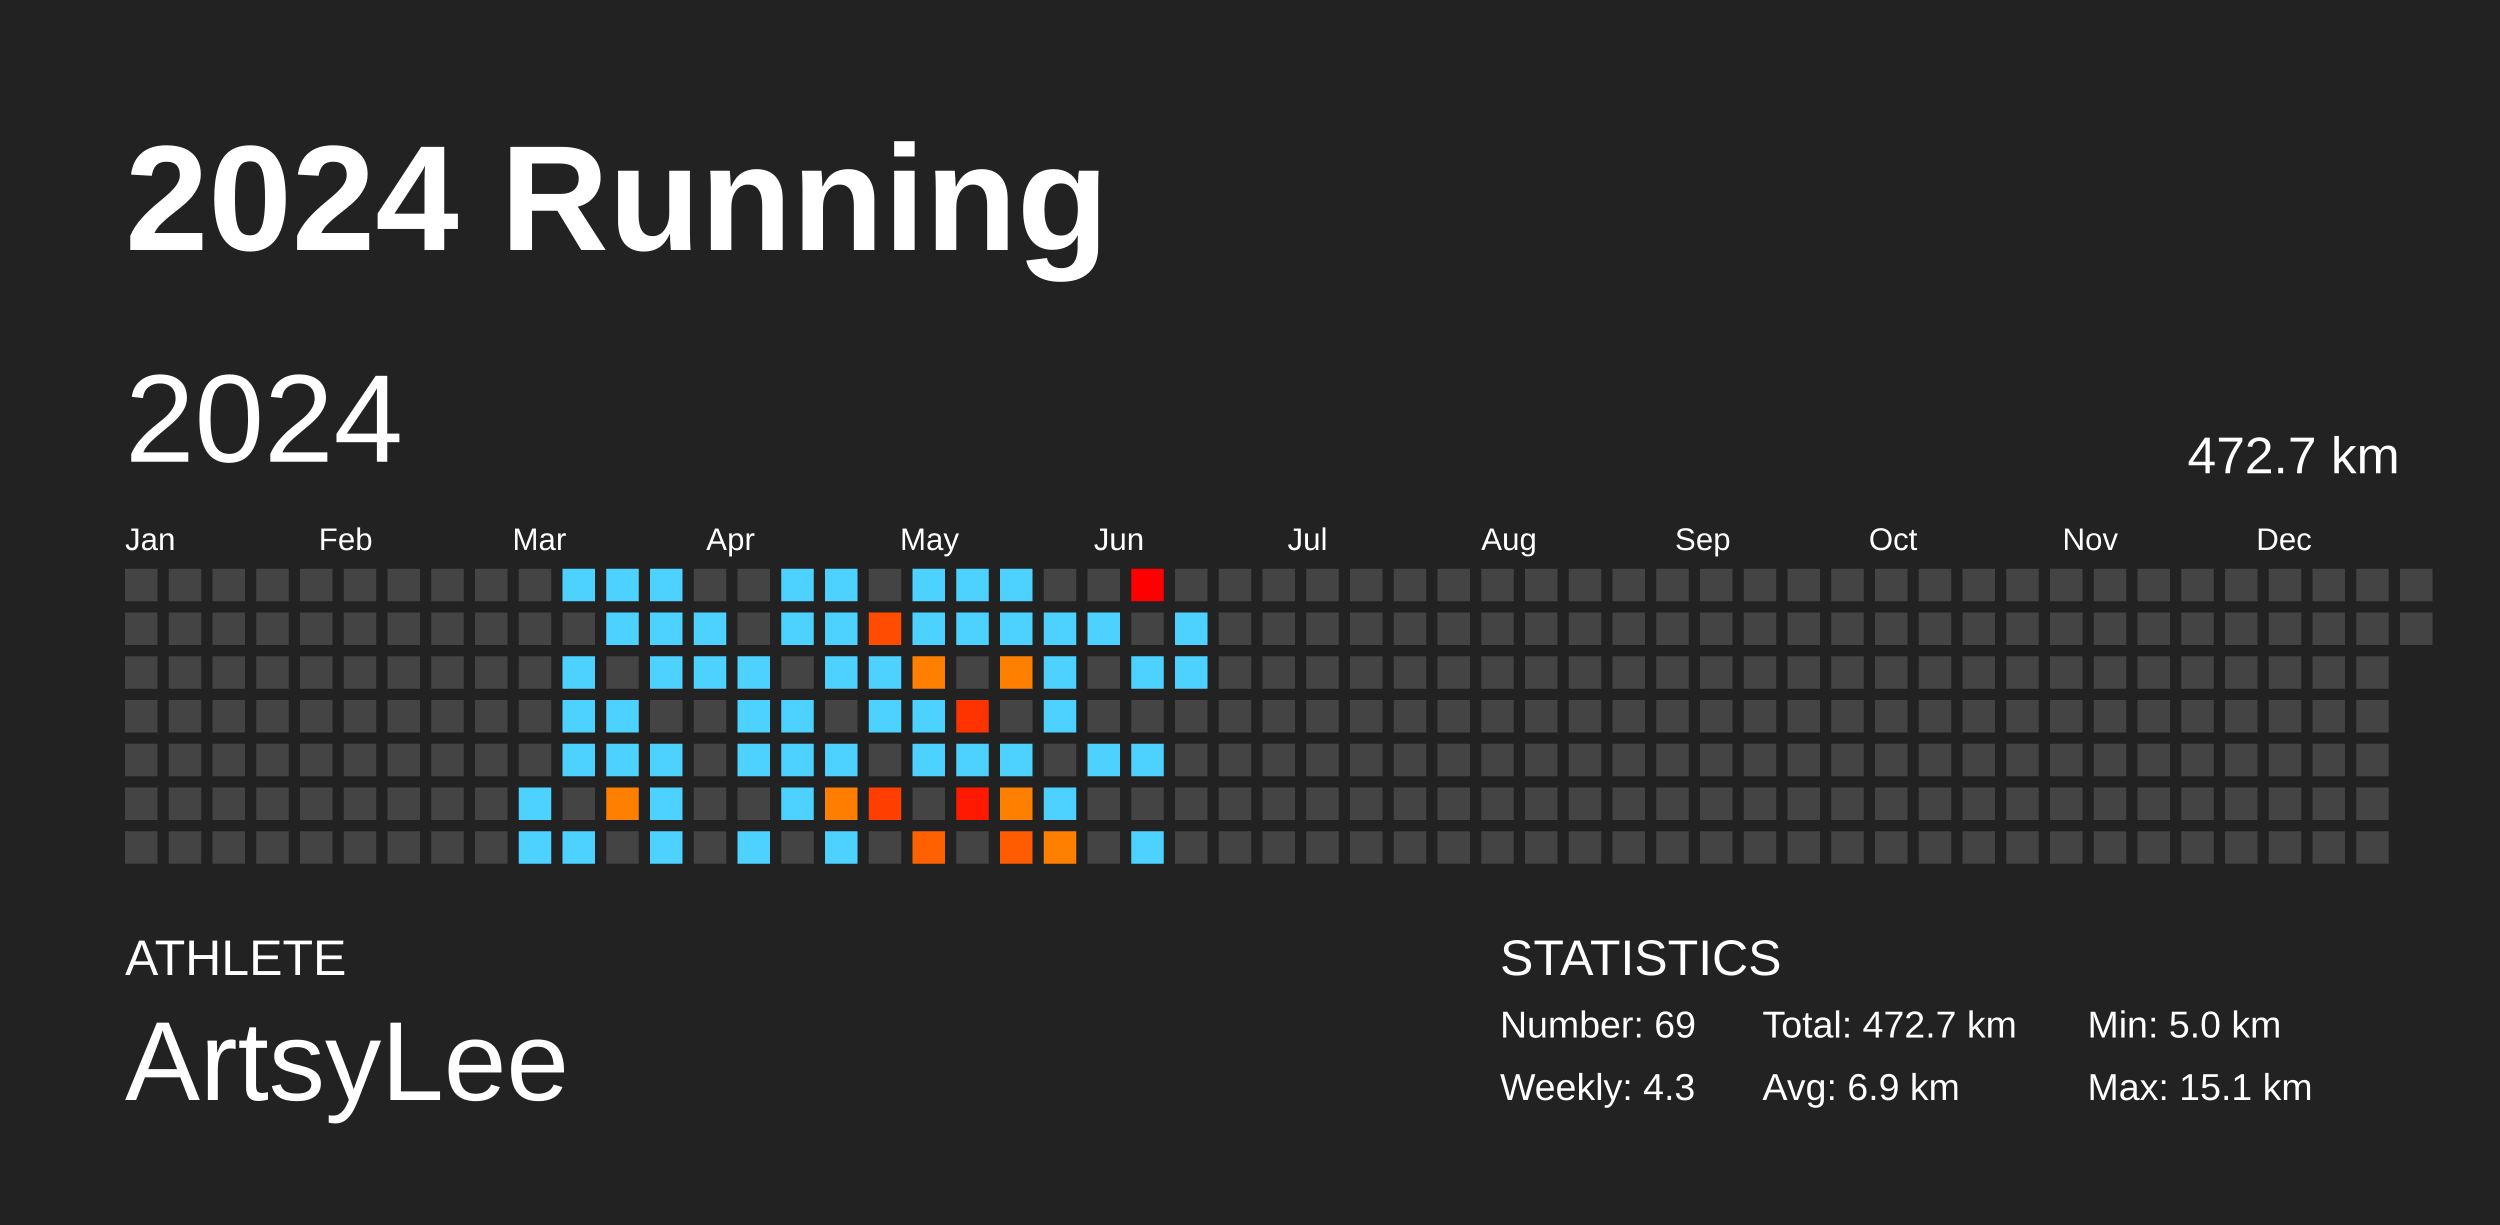
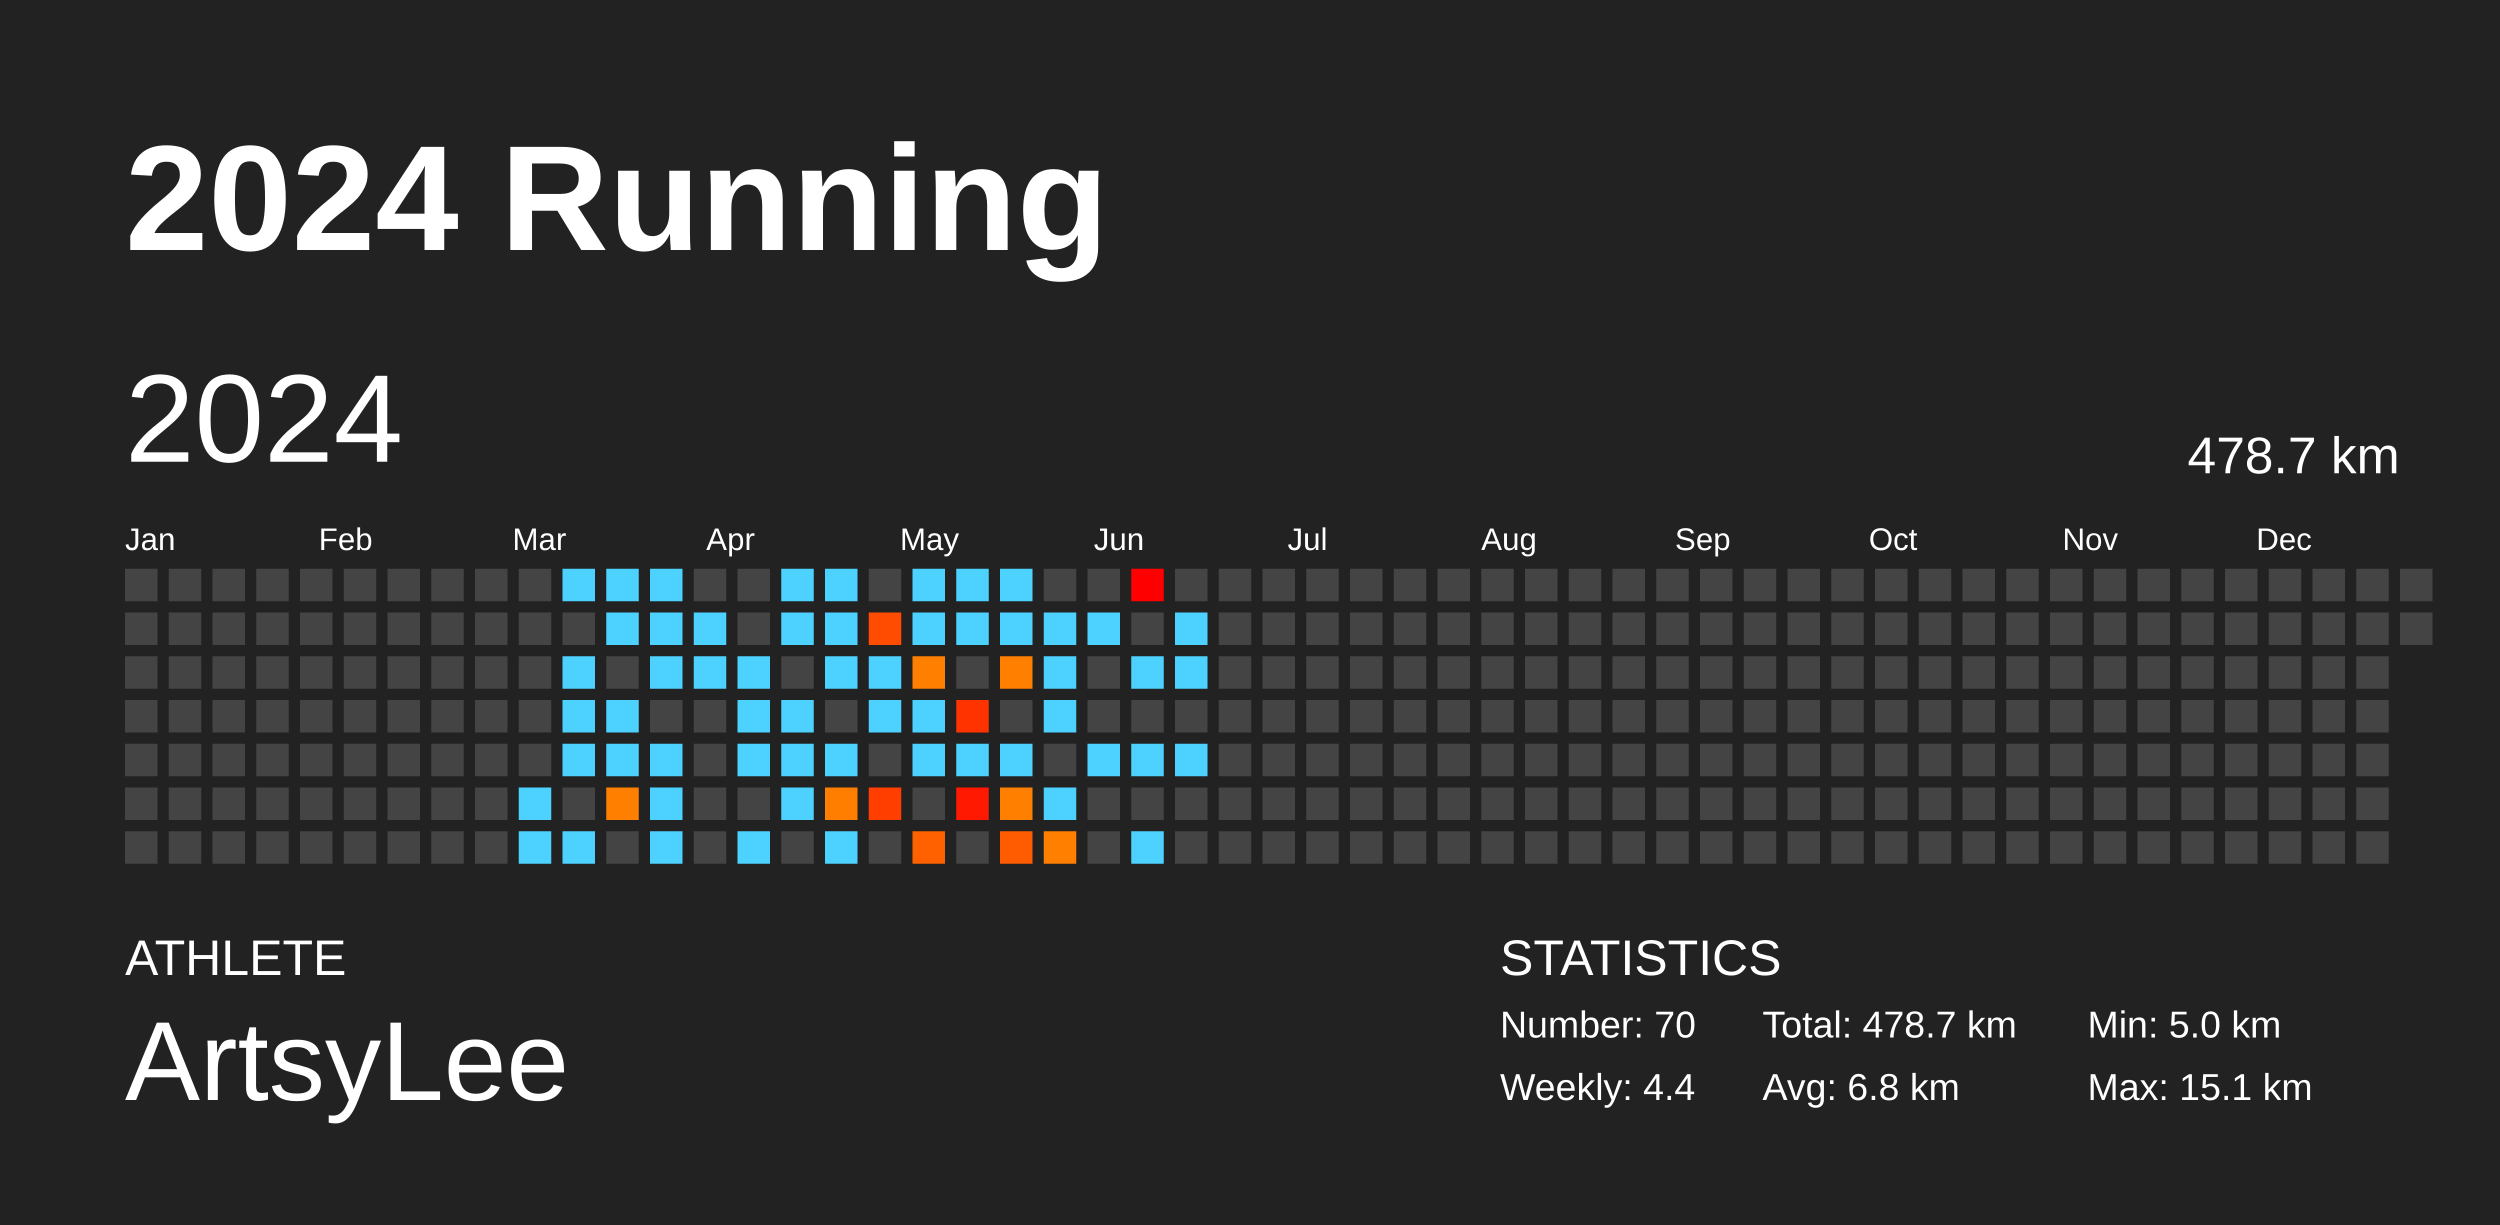
<svg xmlns="http://www.w3.org/2000/svg" baseProfile="full" height="98mm" version="1.1" viewBox="0,0,200,98" width="200mm">
  <defs />
  <rect fill="#222222" height="98" width="200" x="0" y="0" />
  <text fill="#FFFFFF" style="font-size:12px; font-family:Arial; font-weight:bold;" x="10" y="20">2024 Running</text>
  <text fill="#FFFFFF" style="font-size:4px; font-family:Arial" x="10" y="78">ATHLETE</text>
  <text fill="#FFFFFF" style="font-size:9px; font-family:Arial" x="10" y="88">ArtsyLee</text>
  <text fill="#FFFFFF" style="font-size:4px; font-family:Arial" x="120" y="78">STATISTICS</text>
-   <text fill="#FFFFFF" style="font-size:3px; font-family:Arial" x="120" y="83">Number: 69</text>
-   <text fill="#FFFFFF" style="font-size:3px; font-family:Arial" x="120" y="88">Weekly: 4.3</text>
-   <text fill="#FFFFFF" style="font-size:3px; font-family:Arial" x="141" y="83">Total: 472.7 km</text>
-   <text fill="#FFFFFF" style="font-size:3px; font-family:Arial" x="141" y="88">Avg: 6.9 km</text>
+   <text fill="#FFFFFF" style="font-size:3px; font-family:Arial" x="120" y="83">Number: 70</text>
+   <text fill="#FFFFFF" style="font-size:3px; font-family:Arial" x="120" y="88">Weekly: 4.4</text>
+   <text fill="#FFFFFF" style="font-size:3px; font-family:Arial" x="141" y="83">Total: 478.7 km</text>
+   <text fill="#FFFFFF" style="font-size:3px; font-family:Arial" x="141" y="88">Avg: 6.8 km</text>
  <text fill="#FFFFFF" style="font-size:3px; font-family:Arial" x="167" y="83">Min: 5.0 km</text>
  <text fill="#FFFFFF" style="font-size:3px; font-family:Arial" x="167" y="88">Max: 15.1 km</text>
  <text dominant-baseline="hanging" fill="#FFFFFF" style="font-size:10.0px; font-family:Arial;" x="10" y="30">2024</text>
-   <text dominant-baseline="hanging" fill="#FFFFFF" style="font-size:4.125px; font-family:Arial;" x="175" y="35">472.7 km</text>
+   <text dominant-baseline="hanging" fill="#FFFFFF" style="font-size:4.125px; font-family:Arial;" x="175" y="35">478.7 km</text>
  <text fill="#FFFFFF" style="font-size:2.5px; font-family:Arial" x="10.0" y="44">Jan</text>
  <text fill="#FFFFFF" style="font-size:2.5px; font-family:Arial" x="25.5" y="44">Feb</text>
  <text fill="#FFFFFF" style="font-size:2.5px; font-family:Arial" x="41.0" y="44">Mar</text>
  <text fill="#FFFFFF" style="font-size:2.5px; font-family:Arial" x="56.5" y="44">Apr</text>
  <text fill="#FFFFFF" style="font-size:2.5px; font-family:Arial" x="72.0" y="44">May</text>
  <text fill="#FFFFFF" style="font-size:2.5px; font-family:Arial" x="87.5" y="44">Jun</text>
  <text fill="#FFFFFF" style="font-size:2.5px; font-family:Arial" x="103.0" y="44">Jul</text>
  <text fill="#FFFFFF" style="font-size:2.5px; font-family:Arial" x="118.5" y="44">Aug</text>
  <text fill="#FFFFFF" style="font-size:2.5px; font-family:Arial" x="134.0" y="44">Sep</text>
  <text fill="#FFFFFF" style="font-size:2.5px; font-family:Arial" x="149.5" y="44">Oct</text>
  <text fill="#FFFFFF" style="font-size:2.5px; font-family:Arial" x="165.0" y="44">Nov</text>
  <text fill="#FFFFFF" style="font-size:2.5px; font-family:Arial" x="180.5" y="44">Dec</text>
  <rect fill="#444444" height="2.6" width="2.6" x="10.0" y="45.5" />
  <rect fill="#444444" height="2.6" width="2.6" x="10.0" y="49.0" />
  <rect fill="#444444" height="2.6" width="2.6" x="10.0" y="52.5" />
  <rect fill="#444444" height="2.6" width="2.6" x="10.0" y="56.0" />
  <rect fill="#444444" height="2.6" width="2.6" x="10.0" y="59.5" />
  <rect fill="#444444" height="2.6" width="2.6" x="10.0" y="63.0" />
  <rect fill="#444444" height="2.6" width="2.6" x="10.0" y="66.5" />
  <rect fill="#444444" height="2.6" width="2.6" x="13.5" y="45.5" />
  <rect fill="#444444" height="2.6" width="2.6" x="13.5" y="49.0" />
  <rect fill="#444444" height="2.6" width="2.6" x="13.5" y="52.5" />
  <rect fill="#444444" height="2.6" width="2.6" x="13.5" y="56.0" />
  <rect fill="#444444" height="2.6" width="2.6" x="13.5" y="59.5" />
  <rect fill="#444444" height="2.6" width="2.6" x="13.5" y="63.0" />
  <rect fill="#444444" height="2.6" width="2.6" x="13.5" y="66.5" />
  <rect fill="#444444" height="2.6" width="2.6" x="17.0" y="45.5" />
  <rect fill="#444444" height="2.6" width="2.6" x="17.0" y="49.0" />
  <rect fill="#444444" height="2.6" width="2.6" x="17.0" y="52.5" />
  <rect fill="#444444" height="2.6" width="2.6" x="17.0" y="56.0" />
  <rect fill="#444444" height="2.6" width="2.6" x="17.0" y="59.5" />
  <rect fill="#444444" height="2.6" width="2.6" x="17.0" y="63.0" />
  <rect fill="#444444" height="2.6" width="2.6" x="17.0" y="66.5" />
  <rect fill="#444444" height="2.6" width="2.6" x="20.5" y="45.5" />
  <rect fill="#444444" height="2.6" width="2.6" x="20.5" y="49.0" />
  <rect fill="#444444" height="2.6" width="2.6" x="20.5" y="52.5" />
  <rect fill="#444444" height="2.6" width="2.6" x="20.5" y="56.0" />
  <rect fill="#444444" height="2.6" width="2.6" x="20.5" y="59.5" />
  <rect fill="#444444" height="2.6" width="2.6" x="20.5" y="63.0" />
  <rect fill="#444444" height="2.6" width="2.6" x="20.5" y="66.5" />
  <rect fill="#444444" height="2.6" width="2.6" x="24.0" y="45.5" />
  <rect fill="#444444" height="2.6" width="2.6" x="24.0" y="49.0" />
  <rect fill="#444444" height="2.6" width="2.6" x="24.0" y="52.5" />
  <rect fill="#444444" height="2.6" width="2.6" x="24.0" y="56.0" />
  <rect fill="#444444" height="2.6" width="2.6" x="24.0" y="59.5" />
  <rect fill="#444444" height="2.6" width="2.6" x="24.0" y="63.0" />
  <rect fill="#444444" height="2.6" width="2.6" x="24.0" y="66.5" />
  <rect fill="#444444" height="2.6" width="2.6" x="27.5" y="45.5" />
  <rect fill="#444444" height="2.6" width="2.6" x="27.5" y="49.0" />
  <rect fill="#444444" height="2.6" width="2.6" x="27.5" y="52.5" />
  <rect fill="#444444" height="2.6" width="2.6" x="27.5" y="56.0" />
  <rect fill="#444444" height="2.6" width="2.6" x="27.5" y="59.5" />
  <rect fill="#444444" height="2.6" width="2.6" x="27.5" y="63.0" />
  <rect fill="#444444" height="2.6" width="2.6" x="27.5" y="66.5" />
  <rect fill="#444444" height="2.6" width="2.6" x="31.0" y="45.5" />
  <rect fill="#444444" height="2.6" width="2.6" x="31.0" y="49.0" />
  <rect fill="#444444" height="2.6" width="2.6" x="31.0" y="52.5" />
  <rect fill="#444444" height="2.6" width="2.6" x="31.0" y="56.0" />
  <rect fill="#444444" height="2.6" width="2.6" x="31.0" y="59.5" />
  <rect fill="#444444" height="2.6" width="2.6" x="31.0" y="63.0" />
  <rect fill="#444444" height="2.6" width="2.6" x="31.0" y="66.5" />
  <rect fill="#444444" height="2.6" width="2.6" x="34.5" y="45.5" />
  <rect fill="#444444" height="2.6" width="2.6" x="34.5" y="49.0" />
  <rect fill="#444444" height="2.6" width="2.6" x="34.5" y="52.5" />
  <rect fill="#444444" height="2.6" width="2.6" x="34.5" y="56.0" />
  <rect fill="#444444" height="2.6" width="2.6" x="34.5" y="59.5" />
  <rect fill="#444444" height="2.6" width="2.6" x="34.5" y="63.0" />
  <rect fill="#444444" height="2.6" width="2.6" x="34.5" y="66.5" />
  <rect fill="#444444" height="2.6" width="2.6" x="38.0" y="45.5" />
  <rect fill="#444444" height="2.6" width="2.6" x="38.0" y="49.0" />
  <rect fill="#444444" height="2.6" width="2.6" x="38.0" y="52.5" />
  <rect fill="#444444" height="2.6" width="2.6" x="38.0" y="56.0" />
  <rect fill="#444444" height="2.6" width="2.6" x="38.0" y="59.5" />
  <rect fill="#444444" height="2.6" width="2.6" x="38.0" y="63.0" />
  <rect fill="#444444" height="2.6" width="2.6" x="38.0" y="66.5" />
  <rect fill="#444444" height="2.6" width="2.6" x="41.5" y="45.5" />
  <rect fill="#444444" height="2.6" width="2.6" x="41.5" y="49.0" />
  <rect fill="#444444" height="2.6" width="2.6" x="41.5" y="52.5" />
  <rect fill="#444444" height="2.6" width="2.6" x="41.5" y="56.0" />
  <rect fill="#444444" height="2.6" width="2.6" x="41.5" y="59.5" />
  <rect fill="#4dd2ff" height="2.6" width="2.6" x="41.5" y="63.0" />
  <rect fill="#4dd2ff" height="2.6" width="2.6" x="41.5" y="66.5" />
  <rect fill="#4dd2ff" height="2.6" width="2.6" x="45.0" y="45.5" />
  <rect fill="#444444" height="2.6" width="2.6" x="45.0" y="49.0" />
  <rect fill="#4dd2ff" height="2.6" width="2.6" x="45.0" y="52.5" />
  <rect fill="#4dd2ff" height="2.6" width="2.6" x="45.0" y="56.0" />
  <rect fill="#4dd2ff" height="2.6" width="2.6" x="45.0" y="59.5" />
  <rect fill="#444444" height="2.6" width="2.6" x="45.0" y="63.0" />
  <rect fill="#4dd2ff" height="2.6" width="2.6" x="45.0" y="66.5" />
  <rect fill="#4dd2ff" height="2.6" width="2.6" x="48.5" y="45.5" />
  <rect fill="#4dd2ff" height="2.6" width="2.6" x="48.5" y="49.0" />
  <rect fill="#444444" height="2.6" width="2.6" x="48.5" y="52.5" />
  <rect fill="#4dd2ff" height="2.6" width="2.6" x="48.5" y="56.0" />
  <rect fill="#4dd2ff" height="2.6" width="2.6" x="48.5" y="59.5" />
  <rect fill="#ff7f00" height="2.6" width="2.6" x="48.5" y="63.0" />
  <rect fill="#444444" height="2.6" width="2.6" x="48.5" y="66.5" />
  <rect fill="#4dd2ff" height="2.6" width="2.6" x="52.0" y="45.5" />
  <rect fill="#4dd2ff" height="2.6" width="2.6" x="52.0" y="49.0" />
  <rect fill="#4dd2ff" height="2.6" width="2.6" x="52.0" y="52.5" />
  <rect fill="#444444" height="2.6" width="2.6" x="52.0" y="56.0" />
  <rect fill="#4dd2ff" height="2.6" width="2.6" x="52.0" y="59.5" />
  <rect fill="#4dd2ff" height="2.6" width="2.6" x="52.0" y="63.0" />
  <rect fill="#4dd2ff" height="2.6" width="2.6" x="52.0" y="66.5" />
  <rect fill="#444444" height="2.6" width="2.6" x="55.5" y="45.5" />
  <rect fill="#4dd2ff" height="2.6" width="2.6" x="55.5" y="49.0" />
  <rect fill="#4dd2ff" height="2.6" width="2.6" x="55.5" y="52.5" />
  <rect fill="#444444" height="2.6" width="2.6" x="55.5" y="56.0" />
  <rect fill="#444444" height="2.6" width="2.6" x="55.5" y="59.5" />
  <rect fill="#444444" height="2.6" width="2.6" x="55.5" y="63.0" />
  <rect fill="#444444" height="2.6" width="2.6" x="55.5" y="66.5" />
  <rect fill="#444444" height="2.6" width="2.6" x="59.0" y="45.5" />
  <rect fill="#444444" height="2.6" width="2.6" x="59.0" y="49.0" />
  <rect fill="#4dd2ff" height="2.6" width="2.6" x="59.0" y="52.5" />
  <rect fill="#4dd2ff" height="2.6" width="2.6" x="59.0" y="56.0" />
  <rect fill="#4dd2ff" height="2.6" width="2.6" x="59.0" y="59.5" />
  <rect fill="#444444" height="2.6" width="2.6" x="59.0" y="63.0" />
  <rect fill="#4dd2ff" height="2.6" width="2.6" x="59.0" y="66.5" />
  <rect fill="#4dd2ff" height="2.6" width="2.6" x="62.5" y="45.5" />
  <rect fill="#4dd2ff" height="2.6" width="2.6" x="62.5" y="49.0" />
  <rect fill="#444444" height="2.6" width="2.6" x="62.5" y="52.5" />
  <rect fill="#4dd2ff" height="2.6" width="2.6" x="62.5" y="56.0" />
  <rect fill="#4dd2ff" height="2.6" width="2.6" x="62.5" y="59.5" />
  <rect fill="#4dd2ff" height="2.6" width="2.6" x="62.5" y="63.0" />
  <rect fill="#444444" height="2.6" width="2.6" x="62.5" y="66.5" />
  <rect fill="#4dd2ff" height="2.6" width="2.6" x="66.0" y="45.5" />
  <rect fill="#4dd2ff" height="2.6" width="2.6" x="66.0" y="49.0" />
  <rect fill="#4dd2ff" height="2.6" width="2.6" x="66.0" y="52.5" />
  <rect fill="#444444" height="2.6" width="2.6" x="66.0" y="56.0" />
  <rect fill="#4dd2ff" height="2.6" width="2.6" x="66.0" y="59.5" />
  <rect fill="#ff7e00" height="2.6" width="2.6" x="66.0" y="63.0" />
  <rect fill="#4dd2ff" height="2.6" width="2.6" x="66.0" y="66.5" />
  <rect fill="#444444" height="2.6" width="2.6" x="69.5" y="45.5" />
  <rect fill="#ff4c00" height="2.6" width="2.6" x="69.5" y="49.0" />
  <rect fill="#4dd2ff" height="2.6" width="2.6" x="69.5" y="52.5" />
  <rect fill="#4dd2ff" height="2.6" width="2.6" x="69.5" y="56.0" />
  <rect fill="#444444" height="2.6" width="2.6" x="69.5" y="59.5" />
  <rect fill="#ff3e00" height="2.6" width="2.6" x="69.5" y="63.0" />
  <rect fill="#444444" height="2.6" width="2.6" x="69.5" y="66.5" />
  <rect fill="#4dd2ff" height="2.6" width="2.6" x="73.0" y="45.5" />
  <rect fill="#4dd2ff" height="2.6" width="2.6" x="73.0" y="49.0" />
  <rect fill="#ff7f00" height="2.6" width="2.6" x="73.0" y="52.5" />
  <rect fill="#4dd2ff" height="2.6" width="2.6" x="73.0" y="56.0" />
  <rect fill="#4dd2ff" height="2.6" width="2.6" x="73.0" y="59.5" />
  <rect fill="#444444" height="2.6" width="2.6" x="73.0" y="63.0" />
  <rect fill="#ff6100" height="2.6" width="2.6" x="73.0" y="66.5" />
  <rect fill="#4dd2ff" height="2.6" width="2.6" x="76.5" y="45.5" />
  <rect fill="#4dd2ff" height="2.6" width="2.6" x="76.5" y="49.0" />
  <rect fill="#444444" height="2.6" width="2.6" x="76.5" y="52.5" />
  <rect fill="#ff3300" height="2.6" width="2.6" x="76.5" y="56.0" />
  <rect fill="#4dd2ff" height="2.6" width="2.6" x="76.5" y="59.5" />
  <rect fill="#ff1900" height="2.6" width="2.6" x="76.5" y="63.0" />
  <rect fill="#444444" height="2.6" width="2.6" x="76.5" y="66.5" />
  <rect fill="#4dd2ff" height="2.6" width="2.6" x="80.0" y="45.5" />
  <rect fill="#4dd2ff" height="2.6" width="2.6" x="80.0" y="49.0" />
  <rect fill="#ff7f00" height="2.6" width="2.6" x="80.0" y="52.5" />
  <rect fill="#444444" height="2.6" width="2.6" x="80.0" y="56.0" />
  <rect fill="#4dd2ff" height="2.6" width="2.6" x="80.0" y="59.5" />
  <rect fill="#ff7f00" height="2.6" width="2.6" x="80.0" y="63.0" />
  <rect fill="#ff5b00" height="2.6" width="2.6" x="80.0" y="66.5" />
  <rect fill="#444444" height="2.6" width="2.6" x="83.5" y="45.5" />
  <rect fill="#4dd2ff" height="2.6" width="2.6" x="83.5" y="49.0" />
  <rect fill="#4dd2ff" height="2.6" width="2.6" x="83.5" y="52.5" />
  <rect fill="#4dd2ff" height="2.6" width="2.6" x="83.5" y="56.0" />
  <rect fill="#444444" height="2.6" width="2.6" x="83.5" y="59.5" />
  <rect fill="#4dd2ff" height="2.6" width="2.6" x="83.5" y="63.0" />
  <rect fill="#ff8000" height="2.6" width="2.6" x="83.5" y="66.5" />
  <rect fill="#444444" height="2.6" width="2.6" x="87.0" y="45.5" />
  <rect fill="#4dd2ff" height="2.6" width="2.6" x="87.0" y="49.0" />
  <rect fill="#444444" height="2.6" width="2.6" x="87.0" y="52.5" />
  <rect fill="#444444" height="2.6" width="2.6" x="87.0" y="56.0" />
  <rect fill="#4dd2ff" height="2.6" width="2.6" x="87.0" y="59.5" />
  <rect fill="#444444" height="2.6" width="2.6" x="87.0" y="63.0" />
  <rect fill="#444444" height="2.6" width="2.6" x="87.0" y="66.5" />
  <rect fill="#ff0000" height="2.6" width="2.6" x="90.5" y="45.5" />
  <rect fill="#444444" height="2.6" width="2.6" x="90.5" y="49.0" />
  <rect fill="#4dd2ff" height="2.6" width="2.6" x="90.5" y="52.5" />
  <rect fill="#444444" height="2.6" width="2.6" x="90.5" y="56.0" />
  <rect fill="#4dd2ff" height="2.6" width="2.6" x="90.5" y="59.5" />
  <rect fill="#444444" height="2.6" width="2.6" x="90.5" y="63.0" />
  <rect fill="#4dd2ff" height="2.6" width="2.6" x="90.5" y="66.5" />
  <rect fill="#444444" height="2.6" width="2.6" x="94.0" y="45.5" />
  <rect fill="#4dd2ff" height="2.6" width="2.6" x="94.0" y="49.0" />
  <rect fill="#4dd2ff" height="2.6" width="2.6" x="94.0" y="52.5" />
  <rect fill="#444444" height="2.6" width="2.6" x="94.0" y="56.0" />
-   <rect fill="#444444" height="2.6" width="2.6" x="94.0" y="59.5" />
+   <rect fill="#4dd2ff" height="2.6" width="2.6" x="94.0" y="59.5" />
  <rect fill="#444444" height="2.6" width="2.6" x="94.0" y="63.0" />
  <rect fill="#444444" height="2.6" width="2.6" x="94.0" y="66.5" />
  <rect fill="#444444" height="2.6" width="2.6" x="97.5" y="45.5" />
  <rect fill="#444444" height="2.6" width="2.6" x="97.5" y="49.0" />
  <rect fill="#444444" height="2.6" width="2.6" x="97.5" y="52.5" />
  <rect fill="#444444" height="2.6" width="2.6" x="97.5" y="56.0" />
  <rect fill="#444444" height="2.6" width="2.6" x="97.5" y="59.5" />
  <rect fill="#444444" height="2.6" width="2.6" x="97.5" y="63.0" />
  <rect fill="#444444" height="2.6" width="2.6" x="97.5" y="66.5" />
  <rect fill="#444444" height="2.6" width="2.6" x="101.0" y="45.5" />
  <rect fill="#444444" height="2.6" width="2.6" x="101.0" y="49.0" />
  <rect fill="#444444" height="2.6" width="2.6" x="101.0" y="52.5" />
  <rect fill="#444444" height="2.6" width="2.6" x="101.0" y="56.0" />
  <rect fill="#444444" height="2.6" width="2.6" x="101.0" y="59.5" />
  <rect fill="#444444" height="2.6" width="2.6" x="101.0" y="63.0" />
  <rect fill="#444444" height="2.6" width="2.6" x="101.0" y="66.5" />
  <rect fill="#444444" height="2.6" width="2.6" x="104.5" y="45.5" />
  <rect fill="#444444" height="2.6" width="2.6" x="104.5" y="49.0" />
  <rect fill="#444444" height="2.6" width="2.6" x="104.5" y="52.5" />
  <rect fill="#444444" height="2.6" width="2.6" x="104.5" y="56.0" />
  <rect fill="#444444" height="2.6" width="2.6" x="104.5" y="59.5" />
  <rect fill="#444444" height="2.6" width="2.6" x="104.5" y="63.0" />
  <rect fill="#444444" height="2.6" width="2.6" x="104.5" y="66.5" />
  <rect fill="#444444" height="2.6" width="2.6" x="108.0" y="45.5" />
  <rect fill="#444444" height="2.6" width="2.6" x="108.0" y="49.0" />
  <rect fill="#444444" height="2.6" width="2.6" x="108.0" y="52.5" />
  <rect fill="#444444" height="2.6" width="2.6" x="108.0" y="56.0" />
  <rect fill="#444444" height="2.6" width="2.6" x="108.0" y="59.5" />
  <rect fill="#444444" height="2.6" width="2.6" x="108.0" y="63.0" />
  <rect fill="#444444" height="2.6" width="2.6" x="108.0" y="66.5" />
  <rect fill="#444444" height="2.6" width="2.6" x="111.5" y="45.5" />
  <rect fill="#444444" height="2.6" width="2.6" x="111.5" y="49.0" />
  <rect fill="#444444" height="2.6" width="2.6" x="111.5" y="52.5" />
  <rect fill="#444444" height="2.6" width="2.6" x="111.5" y="56.0" />
  <rect fill="#444444" height="2.6" width="2.6" x="111.5" y="59.5" />
  <rect fill="#444444" height="2.6" width="2.6" x="111.5" y="63.0" />
  <rect fill="#444444" height="2.6" width="2.6" x="111.5" y="66.5" />
  <rect fill="#444444" height="2.6" width="2.6" x="115.0" y="45.5" />
  <rect fill="#444444" height="2.6" width="2.6" x="115.0" y="49.0" />
  <rect fill="#444444" height="2.6" width="2.6" x="115.0" y="52.5" />
  <rect fill="#444444" height="2.6" width="2.6" x="115.0" y="56.0" />
  <rect fill="#444444" height="2.6" width="2.6" x="115.0" y="59.5" />
  <rect fill="#444444" height="2.6" width="2.6" x="115.0" y="63.0" />
  <rect fill="#444444" height="2.6" width="2.6" x="115.0" y="66.5" />
  <rect fill="#444444" height="2.6" width="2.6" x="118.5" y="45.5" />
  <rect fill="#444444" height="2.6" width="2.6" x="118.5" y="49.0" />
  <rect fill="#444444" height="2.6" width="2.6" x="118.5" y="52.5" />
  <rect fill="#444444" height="2.6" width="2.6" x="118.5" y="56.0" />
  <rect fill="#444444" height="2.6" width="2.6" x="118.5" y="59.5" />
  <rect fill="#444444" height="2.6" width="2.6" x="118.5" y="63.0" />
  <rect fill="#444444" height="2.6" width="2.6" x="118.5" y="66.5" />
  <rect fill="#444444" height="2.6" width="2.6" x="122.0" y="45.5" />
  <rect fill="#444444" height="2.6" width="2.6" x="122.0" y="49.0" />
  <rect fill="#444444" height="2.6" width="2.6" x="122.0" y="52.5" />
  <rect fill="#444444" height="2.6" width="2.6" x="122.0" y="56.0" />
  <rect fill="#444444" height="2.6" width="2.6" x="122.0" y="59.5" />
  <rect fill="#444444" height="2.6" width="2.6" x="122.0" y="63.0" />
  <rect fill="#444444" height="2.6" width="2.6" x="122.0" y="66.5" />
  <rect fill="#444444" height="2.6" width="2.6" x="125.5" y="45.5" />
  <rect fill="#444444" height="2.6" width="2.6" x="125.5" y="49.0" />
  <rect fill="#444444" height="2.6" width="2.6" x="125.5" y="52.5" />
  <rect fill="#444444" height="2.6" width="2.6" x="125.5" y="56.0" />
  <rect fill="#444444" height="2.6" width="2.6" x="125.5" y="59.5" />
  <rect fill="#444444" height="2.6" width="2.6" x="125.5" y="63.0" />
  <rect fill="#444444" height="2.6" width="2.6" x="125.5" y="66.5" />
  <rect fill="#444444" height="2.6" width="2.6" x="129.0" y="45.5" />
  <rect fill="#444444" height="2.6" width="2.6" x="129.0" y="49.0" />
  <rect fill="#444444" height="2.6" width="2.6" x="129.0" y="52.5" />
  <rect fill="#444444" height="2.6" width="2.6" x="129.0" y="56.0" />
  <rect fill="#444444" height="2.6" width="2.6" x="129.0" y="59.5" />
  <rect fill="#444444" height="2.6" width="2.6" x="129.0" y="63.0" />
  <rect fill="#444444" height="2.6" width="2.6" x="129.0" y="66.5" />
  <rect fill="#444444" height="2.6" width="2.6" x="132.5" y="45.5" />
  <rect fill="#444444" height="2.6" width="2.6" x="132.5" y="49.0" />
  <rect fill="#444444" height="2.6" width="2.6" x="132.5" y="52.5" />
  <rect fill="#444444" height="2.6" width="2.6" x="132.5" y="56.0" />
  <rect fill="#444444" height="2.6" width="2.6" x="132.5" y="59.5" />
  <rect fill="#444444" height="2.6" width="2.6" x="132.5" y="63.0" />
  <rect fill="#444444" height="2.6" width="2.6" x="132.5" y="66.5" />
  <rect fill="#444444" height="2.6" width="2.6" x="136.0" y="45.5" />
  <rect fill="#444444" height="2.6" width="2.6" x="136.0" y="49.0" />
  <rect fill="#444444" height="2.6" width="2.6" x="136.0" y="52.5" />
  <rect fill="#444444" height="2.6" width="2.6" x="136.0" y="56.0" />
  <rect fill="#444444" height="2.6" width="2.6" x="136.0" y="59.5" />
  <rect fill="#444444" height="2.6" width="2.6" x="136.0" y="63.0" />
  <rect fill="#444444" height="2.6" width="2.6" x="136.0" y="66.5" />
  <rect fill="#444444" height="2.6" width="2.6" x="139.5" y="45.5" />
  <rect fill="#444444" height="2.6" width="2.6" x="139.5" y="49.0" />
  <rect fill="#444444" height="2.6" width="2.6" x="139.5" y="52.5" />
  <rect fill="#444444" height="2.6" width="2.6" x="139.5" y="56.0" />
  <rect fill="#444444" height="2.6" width="2.6" x="139.5" y="59.5" />
  <rect fill="#444444" height="2.6" width="2.6" x="139.5" y="63.0" />
  <rect fill="#444444" height="2.6" width="2.6" x="139.5" y="66.5" />
  <rect fill="#444444" height="2.6" width="2.6" x="143.0" y="45.5" />
  <rect fill="#444444" height="2.6" width="2.6" x="143.0" y="49.0" />
  <rect fill="#444444" height="2.6" width="2.6" x="143.0" y="52.5" />
  <rect fill="#444444" height="2.6" width="2.6" x="143.0" y="56.0" />
  <rect fill="#444444" height="2.6" width="2.6" x="143.0" y="59.5" />
  <rect fill="#444444" height="2.6" width="2.6" x="143.0" y="63.0" />
  <rect fill="#444444" height="2.6" width="2.6" x="143.0" y="66.5" />
  <rect fill="#444444" height="2.6" width="2.6" x="146.5" y="45.5" />
  <rect fill="#444444" height="2.6" width="2.6" x="146.5" y="49.0" />
  <rect fill="#444444" height="2.6" width="2.6" x="146.5" y="52.5" />
  <rect fill="#444444" height="2.6" width="2.6" x="146.5" y="56.0" />
  <rect fill="#444444" height="2.6" width="2.6" x="146.5" y="59.5" />
  <rect fill="#444444" height="2.6" width="2.6" x="146.5" y="63.0" />
  <rect fill="#444444" height="2.6" width="2.6" x="146.5" y="66.5" />
  <rect fill="#444444" height="2.6" width="2.6" x="150.0" y="45.5" />
  <rect fill="#444444" height="2.6" width="2.6" x="150.0" y="49.0" />
  <rect fill="#444444" height="2.6" width="2.6" x="150.0" y="52.5" />
  <rect fill="#444444" height="2.6" width="2.6" x="150.0" y="56.0" />
  <rect fill="#444444" height="2.6" width="2.6" x="150.0" y="59.5" />
  <rect fill="#444444" height="2.6" width="2.6" x="150.0" y="63.0" />
  <rect fill="#444444" height="2.6" width="2.6" x="150.0" y="66.5" />
  <rect fill="#444444" height="2.6" width="2.6" x="153.5" y="45.5" />
  <rect fill="#444444" height="2.6" width="2.6" x="153.5" y="49.0" />
  <rect fill="#444444" height="2.6" width="2.6" x="153.5" y="52.5" />
  <rect fill="#444444" height="2.6" width="2.6" x="153.5" y="56.0" />
  <rect fill="#444444" height="2.6" width="2.6" x="153.5" y="59.5" />
  <rect fill="#444444" height="2.6" width="2.6" x="153.5" y="63.0" />
  <rect fill="#444444" height="2.6" width="2.6" x="153.5" y="66.5" />
  <rect fill="#444444" height="2.6" width="2.6" x="157.0" y="45.5" />
  <rect fill="#444444" height="2.6" width="2.6" x="157.0" y="49.0" />
  <rect fill="#444444" height="2.6" width="2.6" x="157.0" y="52.5" />
  <rect fill="#444444" height="2.6" width="2.6" x="157.0" y="56.0" />
  <rect fill="#444444" height="2.6" width="2.6" x="157.0" y="59.5" />
  <rect fill="#444444" height="2.6" width="2.6" x="157.0" y="63.0" />
  <rect fill="#444444" height="2.6" width="2.6" x="157.0" y="66.5" />
  <rect fill="#444444" height="2.6" width="2.6" x="160.5" y="45.5" />
  <rect fill="#444444" height="2.6" width="2.6" x="160.5" y="49.0" />
  <rect fill="#444444" height="2.6" width="2.6" x="160.5" y="52.5" />
  <rect fill="#444444" height="2.6" width="2.6" x="160.5" y="56.0" />
  <rect fill="#444444" height="2.6" width="2.6" x="160.5" y="59.5" />
  <rect fill="#444444" height="2.6" width="2.6" x="160.5" y="63.0" />
  <rect fill="#444444" height="2.6" width="2.6" x="160.5" y="66.5" />
  <rect fill="#444444" height="2.6" width="2.6" x="164.0" y="45.5" />
  <rect fill="#444444" height="2.6" width="2.6" x="164.0" y="49.0" />
  <rect fill="#444444" height="2.6" width="2.6" x="164.0" y="52.5" />
  <rect fill="#444444" height="2.6" width="2.6" x="164.0" y="56.0" />
  <rect fill="#444444" height="2.6" width="2.6" x="164.0" y="59.5" />
  <rect fill="#444444" height="2.6" width="2.6" x="164.0" y="63.0" />
  <rect fill="#444444" height="2.6" width="2.6" x="164.0" y="66.5" />
  <rect fill="#444444" height="2.6" width="2.6" x="167.5" y="45.5" />
  <rect fill="#444444" height="2.6" width="2.6" x="167.5" y="49.0" />
  <rect fill="#444444" height="2.6" width="2.6" x="167.5" y="52.5" />
  <rect fill="#444444" height="2.6" width="2.6" x="167.5" y="56.0" />
  <rect fill="#444444" height="2.6" width="2.6" x="167.5" y="59.5" />
  <rect fill="#444444" height="2.6" width="2.6" x="167.5" y="63.0" />
  <rect fill="#444444" height="2.6" width="2.6" x="167.5" y="66.5" />
  <rect fill="#444444" height="2.6" width="2.6" x="171.0" y="45.5" />
  <rect fill="#444444" height="2.6" width="2.6" x="171.0" y="49.0" />
  <rect fill="#444444" height="2.6" width="2.6" x="171.0" y="52.5" />
  <rect fill="#444444" height="2.6" width="2.6" x="171.0" y="56.0" />
  <rect fill="#444444" height="2.6" width="2.6" x="171.0" y="59.5" />
  <rect fill="#444444" height="2.6" width="2.6" x="171.0" y="63.0" />
  <rect fill="#444444" height="2.6" width="2.6" x="171.0" y="66.5" />
  <rect fill="#444444" height="2.6" width="2.6" x="174.5" y="45.5" />
  <rect fill="#444444" height="2.6" width="2.6" x="174.5" y="49.0" />
  <rect fill="#444444" height="2.6" width="2.6" x="174.5" y="52.5" />
  <rect fill="#444444" height="2.6" width="2.6" x="174.5" y="56.0" />
  <rect fill="#444444" height="2.6" width="2.6" x="174.5" y="59.5" />
  <rect fill="#444444" height="2.6" width="2.6" x="174.5" y="63.0" />
  <rect fill="#444444" height="2.6" width="2.6" x="174.5" y="66.5" />
  <rect fill="#444444" height="2.6" width="2.6" x="178.0" y="45.5" />
  <rect fill="#444444" height="2.6" width="2.6" x="178.0" y="49.0" />
  <rect fill="#444444" height="2.6" width="2.6" x="178.0" y="52.5" />
  <rect fill="#444444" height="2.6" width="2.6" x="178.0" y="56.0" />
  <rect fill="#444444" height="2.6" width="2.6" x="178.0" y="59.5" />
  <rect fill="#444444" height="2.6" width="2.6" x="178.0" y="63.0" />
  <rect fill="#444444" height="2.6" width="2.6" x="178.0" y="66.5" />
  <rect fill="#444444" height="2.6" width="2.6" x="181.5" y="45.5" />
  <rect fill="#444444" height="2.6" width="2.6" x="181.5" y="49.0" />
  <rect fill="#444444" height="2.6" width="2.6" x="181.5" y="52.5" />
  <rect fill="#444444" height="2.6" width="2.6" x="181.5" y="56.0" />
  <rect fill="#444444" height="2.6" width="2.6" x="181.5" y="59.5" />
  <rect fill="#444444" height="2.6" width="2.6" x="181.5" y="63.0" />
  <rect fill="#444444" height="2.6" width="2.6" x="181.5" y="66.5" />
  <rect fill="#444444" height="2.6" width="2.6" x="185.0" y="45.5" />
  <rect fill="#444444" height="2.6" width="2.6" x="185.0" y="49.0" />
  <rect fill="#444444" height="2.6" width="2.6" x="185.0" y="52.5" />
  <rect fill="#444444" height="2.6" width="2.6" x="185.0" y="56.0" />
  <rect fill="#444444" height="2.6" width="2.6" x="185.0" y="59.5" />
  <rect fill="#444444" height="2.6" width="2.6" x="185.0" y="63.0" />
  <rect fill="#444444" height="2.6" width="2.6" x="185.0" y="66.5" />
  <rect fill="#444444" height="2.6" width="2.6" x="188.5" y="45.5" />
  <rect fill="#444444" height="2.6" width="2.6" x="188.5" y="49.0" />
  <rect fill="#444444" height="2.6" width="2.6" x="188.5" y="52.5" />
  <rect fill="#444444" height="2.6" width="2.6" x="188.5" y="56.0" />
  <rect fill="#444444" height="2.6" width="2.6" x="188.5" y="59.5" />
  <rect fill="#444444" height="2.6" width="2.6" x="188.5" y="63.0" />
  <rect fill="#444444" height="2.6" width="2.6" x="188.5" y="66.5" />
  <rect fill="#444444" height="2.6" width="2.6" x="192.0" y="45.5" />
  <rect fill="#444444" height="2.6" width="2.6" x="192.0" y="49.0" />
</svg>
